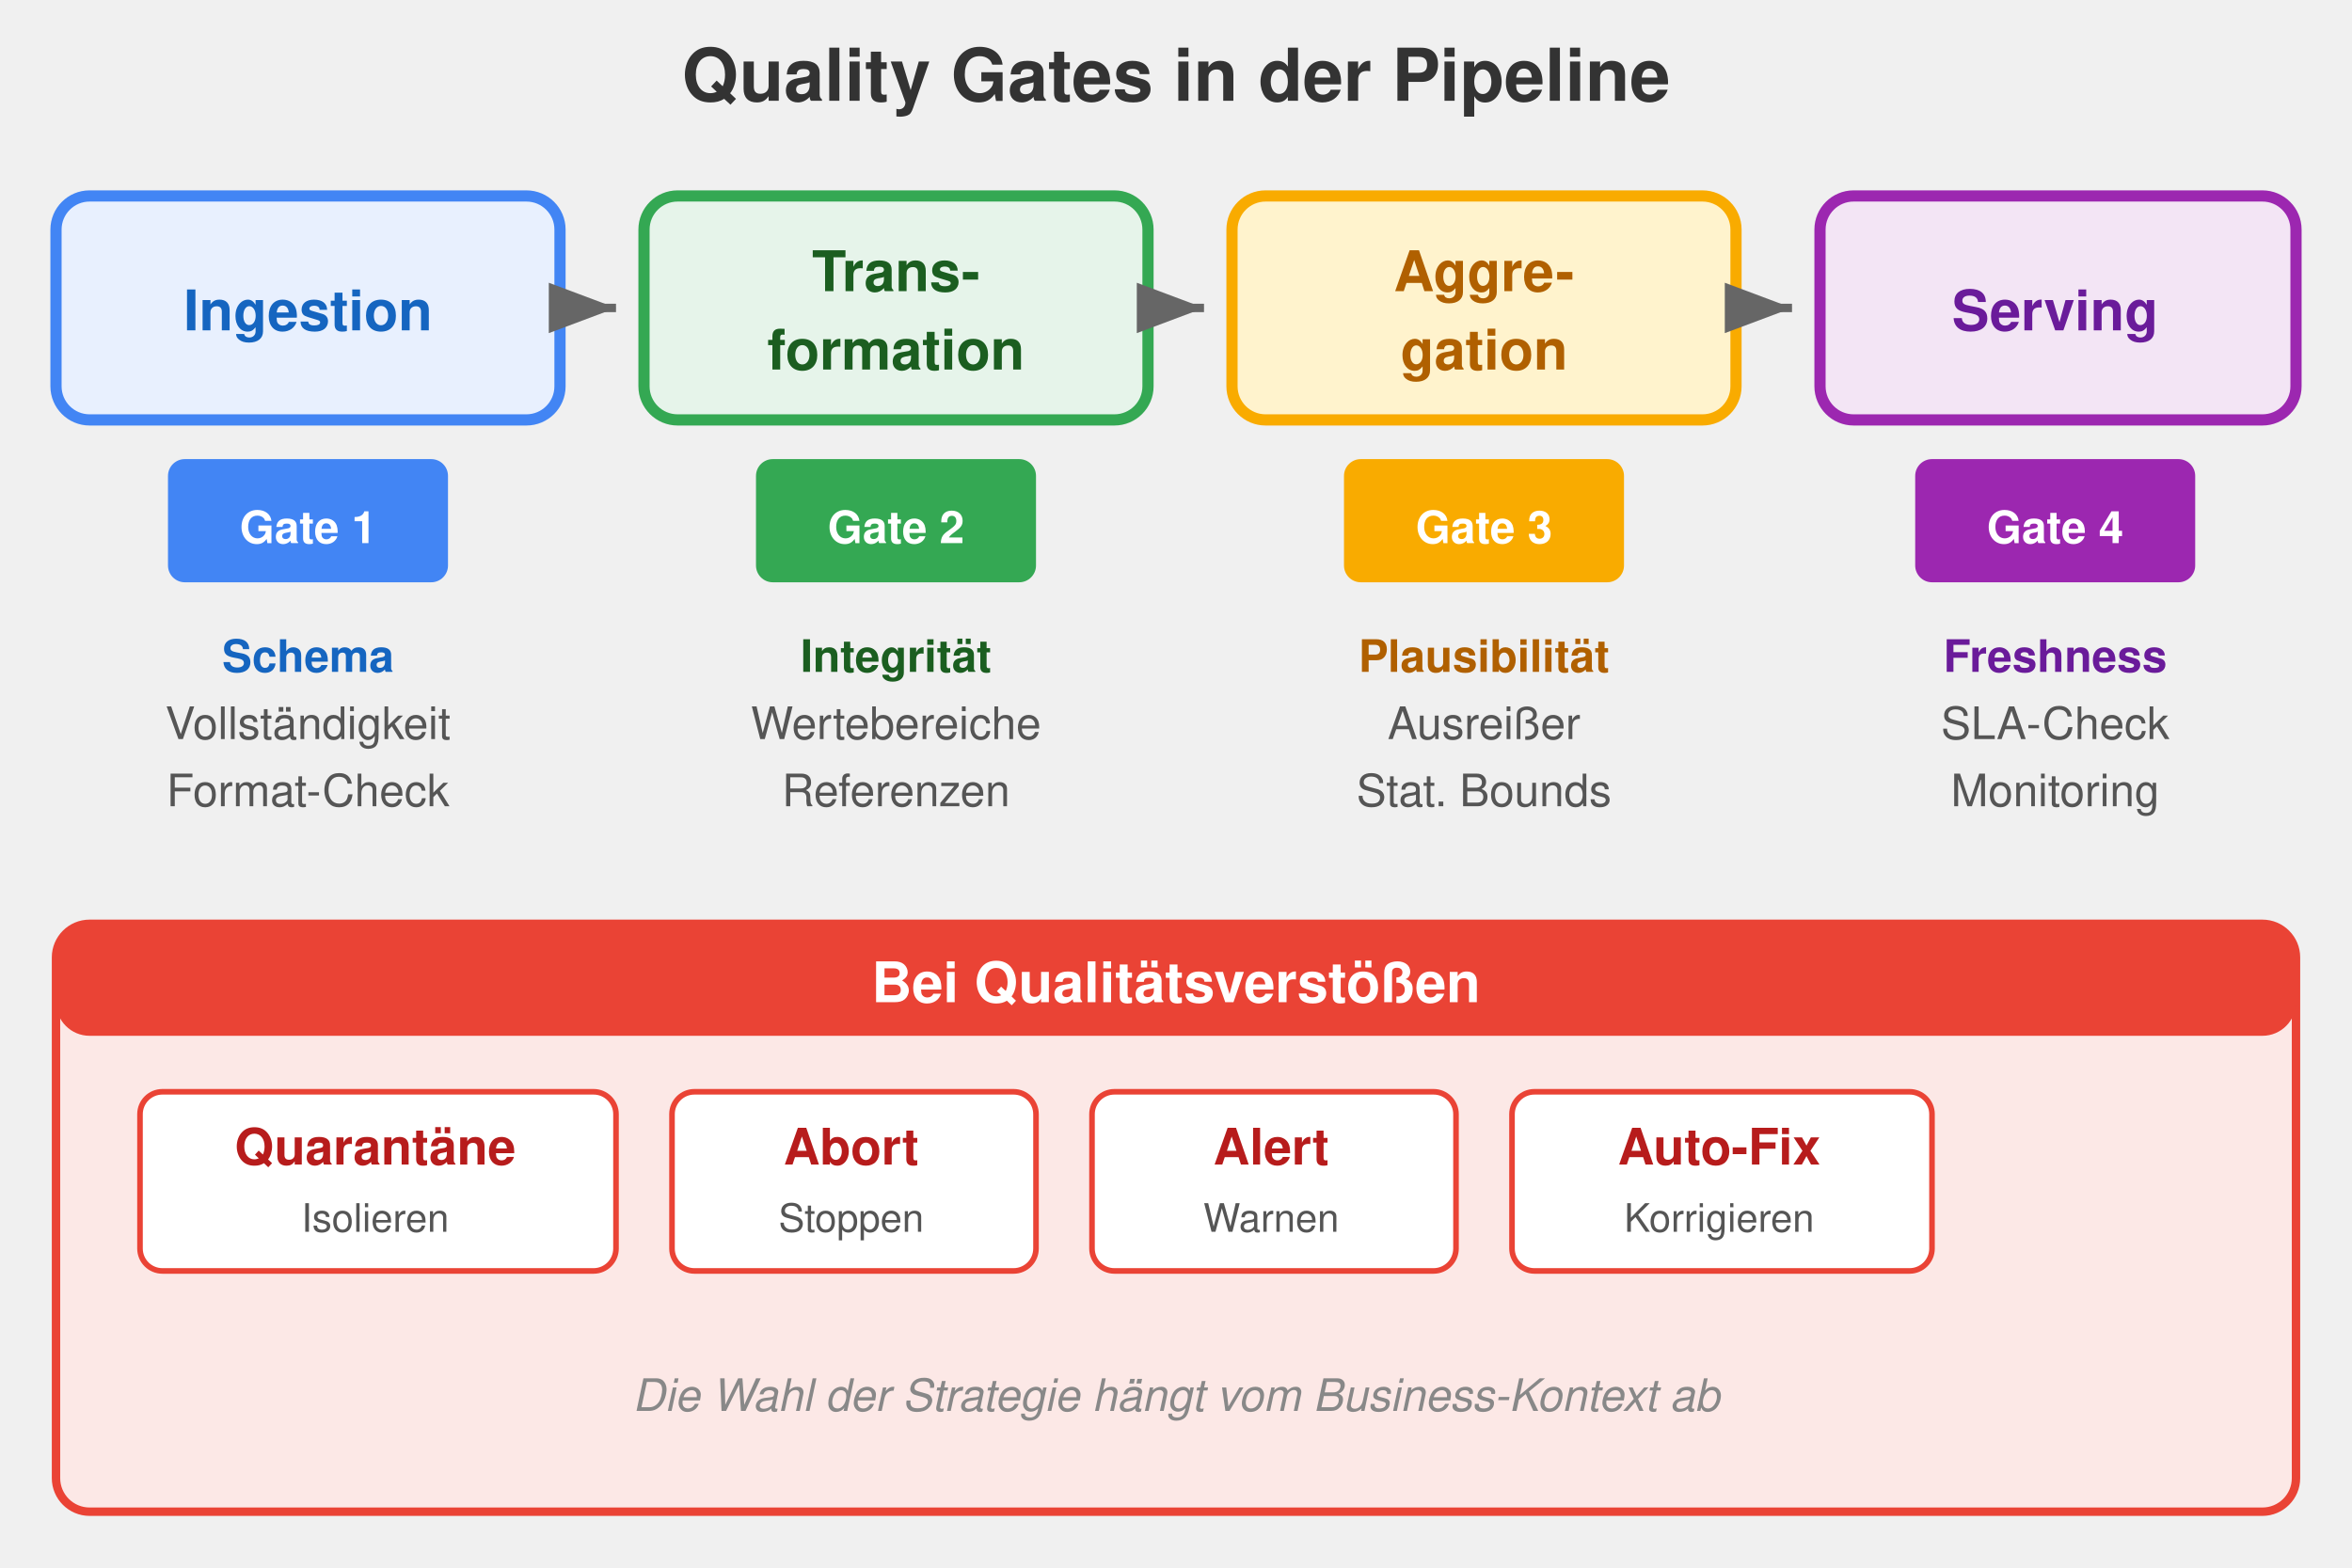
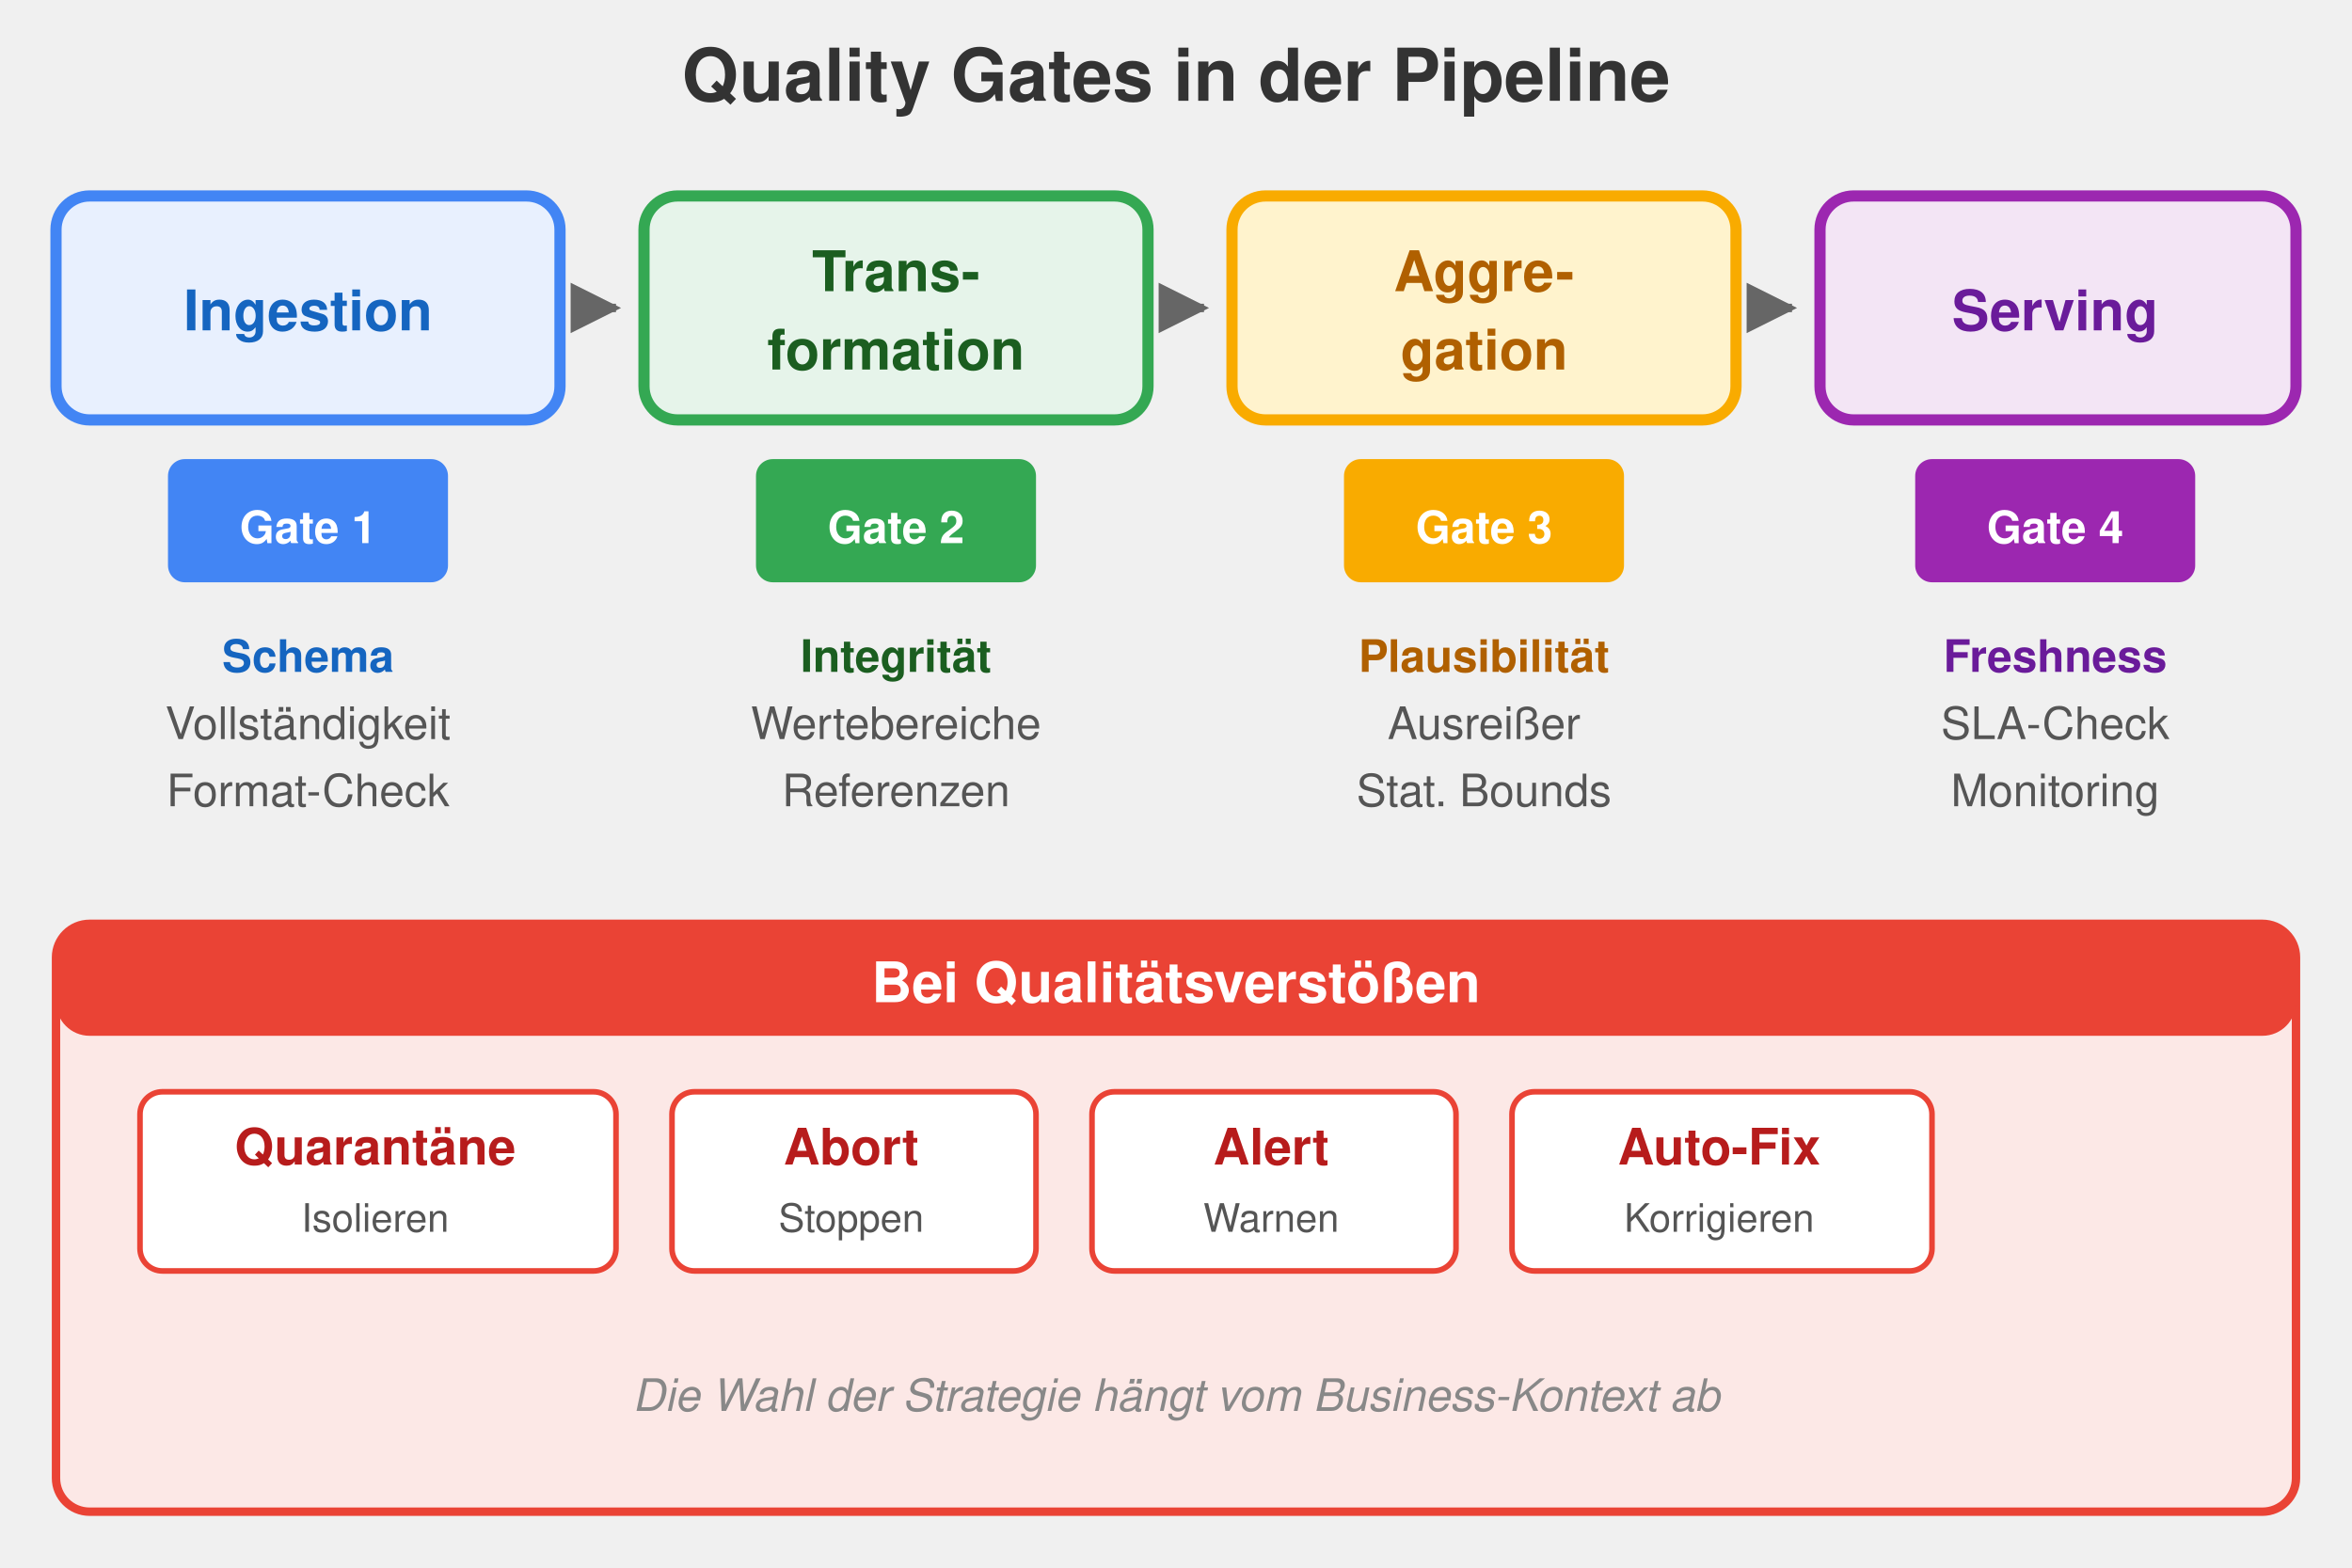
<svg xmlns="http://www.w3.org/2000/svg" viewBox="0 0 420 280" font-family="Source Sans Pro, Helvetica, Arial, sans-serif">
  <defs>
-     <marker id="qa" markerWidth="8" markerHeight="6" refX="8" refY="3" orient="auto">
-       <polygon points="0,0 8,3 0,6" fill="#666" />
+     <marker id="qa" viewBox="0 0 10 10" markerWidth="9" markerHeight="9" refX="9" refY="5" orient="auto" markerUnits="userSpaceOnUse">
+       <path d="M 0 0 L 10 5 L 0 10 z" fill="#666" />
    </marker>
-     <marker id="qf" markerWidth="8" markerHeight="6" refX="8" refY="3" orient="auto">
-       <polygon points="0,0 8,3 0,6" fill="#b71c1c" />
+     <marker id="qf" viewBox="0 0 10 10" markerWidth="9" markerHeight="9" refX="9" refY="5" orient="auto" markerUnits="userSpaceOnUse">
+       <path d="M 0 0 L 10 5 L 0 10 z" fill="#b71c1c" />
    </marker>
  </defs>
  <text x="210" y="18" text-anchor="middle" font-size="13" font-weight="700" fill="#333">Quality Gates in der Pipeline</text>
  <rect x="10" y="35" width="90" height="40" rx="6" fill="#e8f0fe" stroke="#4285f4" stroke-width="2" />
  <text x="55" y="59" text-anchor="middle" font-size="10" font-weight="700" fill="#1565c0">Ingestion</text>
  <rect x="115" y="35" width="90" height="40" rx="6" fill="#e6f4ea" stroke="#34a853" stroke-width="2" />
  <text x="160" y="52" text-anchor="middle" font-size="10" font-weight="700" fill="#1b5e20">Trans-</text>
  <text x="160" y="66" text-anchor="middle" font-size="10" font-weight="700" fill="#1b5e20">formation</text>
  <rect x="220" y="35" width="90" height="40" rx="6" fill="#fff3cd" stroke="#f9ab00" stroke-width="2" />
  <text x="265" y="52" text-anchor="middle" font-size="10" font-weight="700" fill="#b06000">Aggre-</text>
  <text x="265" y="66" text-anchor="middle" font-size="10" font-weight="700" fill="#b06000">gation</text>
  <rect x="325" y="35" width="85" height="40" rx="6" fill="#f3e5f5" stroke="#9c27b0" stroke-width="2" />
  <text x="367" y="59" text-anchor="middle" font-size="10" font-weight="700" fill="#6a1b9a">Serving</text>
  <line x1="104" y1="55" x2="110" y2="55" stroke="#666" stroke-width="1.5" marker-end="url(#qa)" />
  <line x1="209" y1="55" x2="215" y2="55" stroke="#666" stroke-width="1.5" marker-end="url(#qa)" />
  <line x1="314" y1="55" x2="320" y2="55" stroke="#666" stroke-width="1.5" marker-end="url(#qa)" />
  <rect x="30" y="82" width="50" height="22" rx="3" fill="#4285f4" />
  <text x="55" y="97" text-anchor="middle" font-size="8" font-weight="700" fill="white">Gate 1</text>
  <rect x="135" y="82" width="50" height="22" rx="3" fill="#34a853" />
  <text x="160" y="97" text-anchor="middle" font-size="8" font-weight="700" fill="white">Gate 2</text>
  <rect x="240" y="82" width="50" height="22" rx="3" fill="#f9ab00" />
  <text x="265" y="97" text-anchor="middle" font-size="8" font-weight="700" fill="white">Gate 3</text>
  <rect x="342" y="82" width="50" height="22" rx="3" fill="#9c27b0" />
  <text x="367" y="97" text-anchor="middle" font-size="8" font-weight="700" fill="white">Gate 4</text>
  <text x="55" y="120" text-anchor="middle" font-size="8" fill="#1565c0" font-weight="600">Schema</text>
  <text x="55" y="132" text-anchor="middle" font-size="8" fill="#555">Vollständigkeit</text>
  <text x="55" y="144" text-anchor="middle" font-size="8" fill="#555">Format-Check</text>
  <text x="160" y="120" text-anchor="middle" font-size="8" fill="#1b5e20" font-weight="600">Integrität</text>
  <text x="160" y="132" text-anchor="middle" font-size="8" fill="#555">Wertebereiche</text>
  <text x="160" y="144" text-anchor="middle" font-size="8" fill="#555">Referenzen</text>
  <text x="265" y="120" text-anchor="middle" font-size="8" fill="#b06000" font-weight="600">Plausibilität</text>
  <text x="265" y="132" text-anchor="middle" font-size="8" fill="#555">Ausreißer</text>
  <text x="265" y="144" text-anchor="middle" font-size="8" fill="#555">Stat. Bounds</text>
  <text x="367" y="120" text-anchor="middle" font-size="8" fill="#6a1b9a" font-weight="600">Freshness</text>
  <text x="367" y="132" text-anchor="middle" font-size="8" fill="#555">SLA-Check</text>
  <text x="367" y="144" text-anchor="middle" font-size="8" fill="#555">Monitoring</text>
  <rect x="10" y="165" width="400" height="105" rx="6" fill="#fce8e6" stroke="#ea4335" stroke-width="1.5" />
  <rect x="10" y="165" width="400" height="20" rx="6" fill="#ea4335" />
  <text x="210" y="179" text-anchor="middle" font-size="10" font-weight="700" fill="white">Bei Qualitätsverstößen</text>
  <rect x="25" y="195" width="85" height="32" rx="4" fill="white" stroke="#ea4335" stroke-width="1" />
  <text x="67" y="208" text-anchor="middle" font-size="9" font-weight="700" fill="#b71c1c">Quarantäne</text>
  <text x="67" y="220" text-anchor="middle" font-size="7" fill="#555">Isolieren</text>
  <rect x="120" y="195" width="65" height="32" rx="4" fill="white" stroke="#ea4335" stroke-width="1" />
  <text x="152" y="208" text-anchor="middle" font-size="9" font-weight="700" fill="#b71c1c">Abort</text>
  <text x="152" y="220" text-anchor="middle" font-size="7" fill="#555">Stoppen</text>
  <rect x="195" y="195" width="65" height="32" rx="4" fill="white" stroke="#ea4335" stroke-width="1" />
  <text x="227" y="208" text-anchor="middle" font-size="9" font-weight="700" fill="#b71c1c">Alert</text>
  <text x="227" y="220" text-anchor="middle" font-size="7" fill="#555">Warnen</text>
  <rect x="270" y="195" width="75" height="32" rx="4" fill="white" stroke="#ea4335" stroke-width="1" />
  <text x="307" y="208" text-anchor="middle" font-size="9" font-weight="700" fill="#b71c1c">Auto-Fix</text>
  <text x="307" y="220" text-anchor="middle" font-size="7" fill="#555">Korrigieren</text>
  <text x="210" y="252" text-anchor="middle" font-size="8" fill="#888" font-style="italic">Die Wahl der Strategie hängt vom Business-Kontext ab</text>
</svg>
